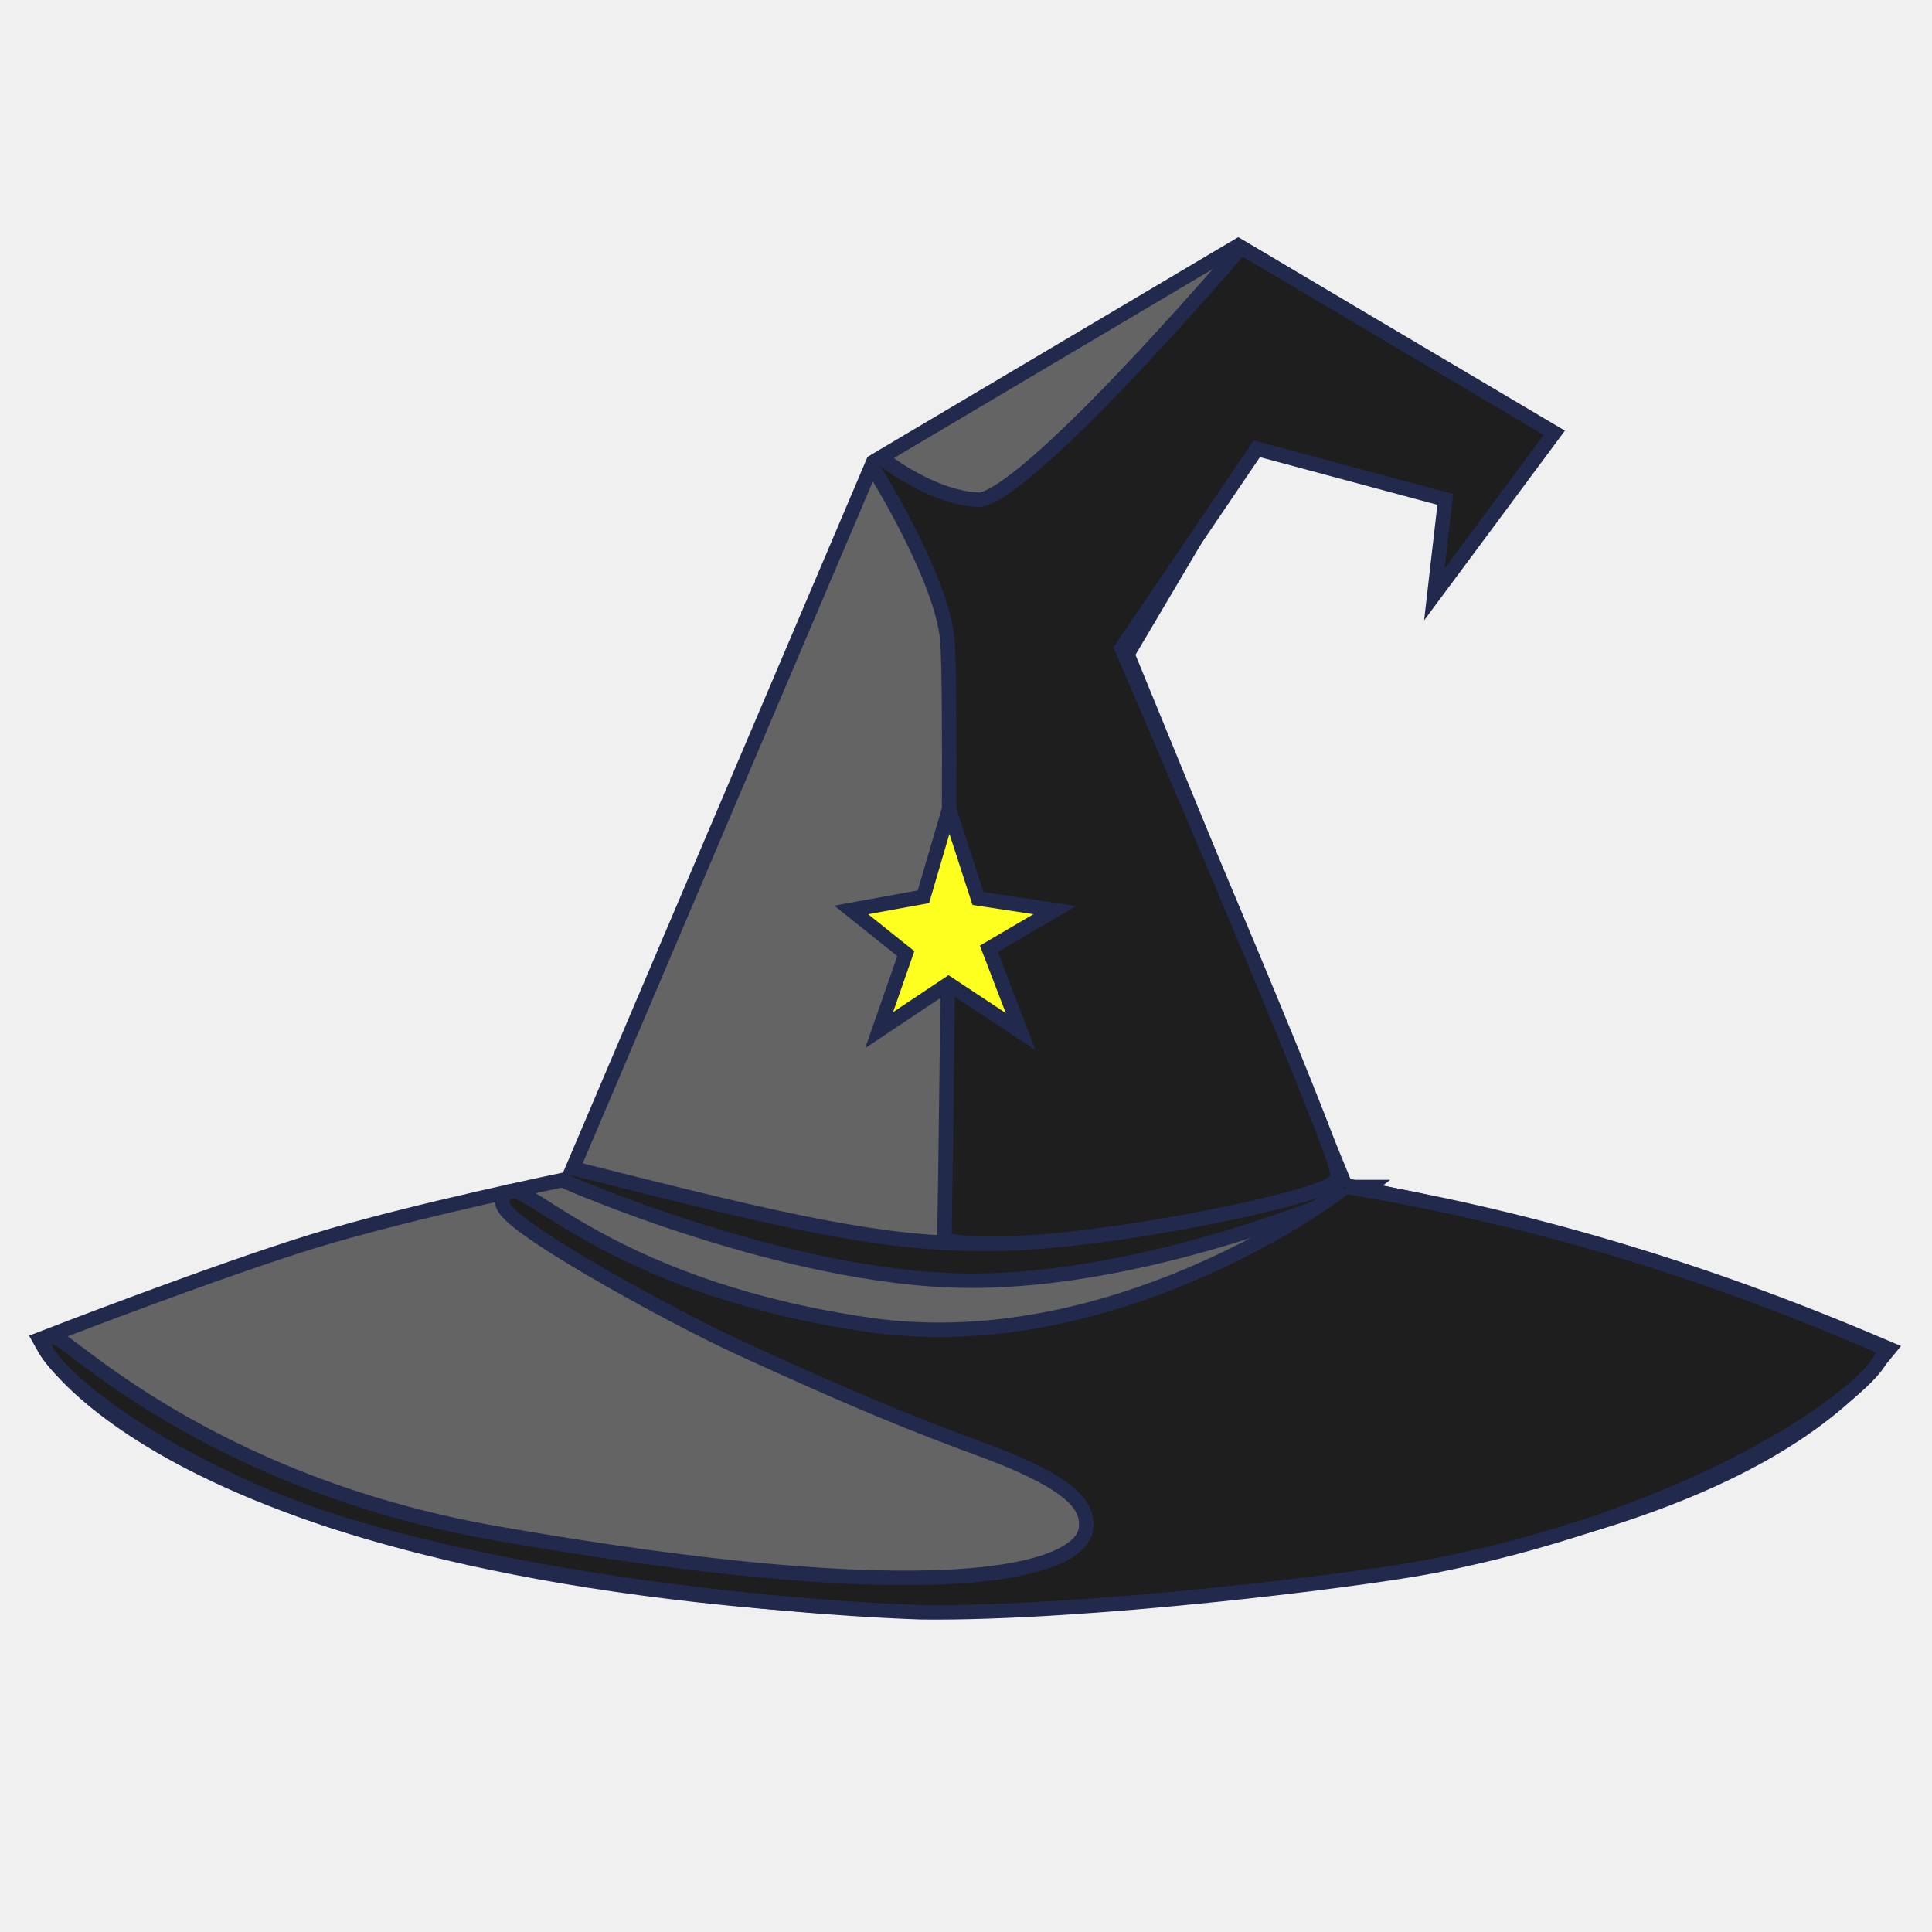
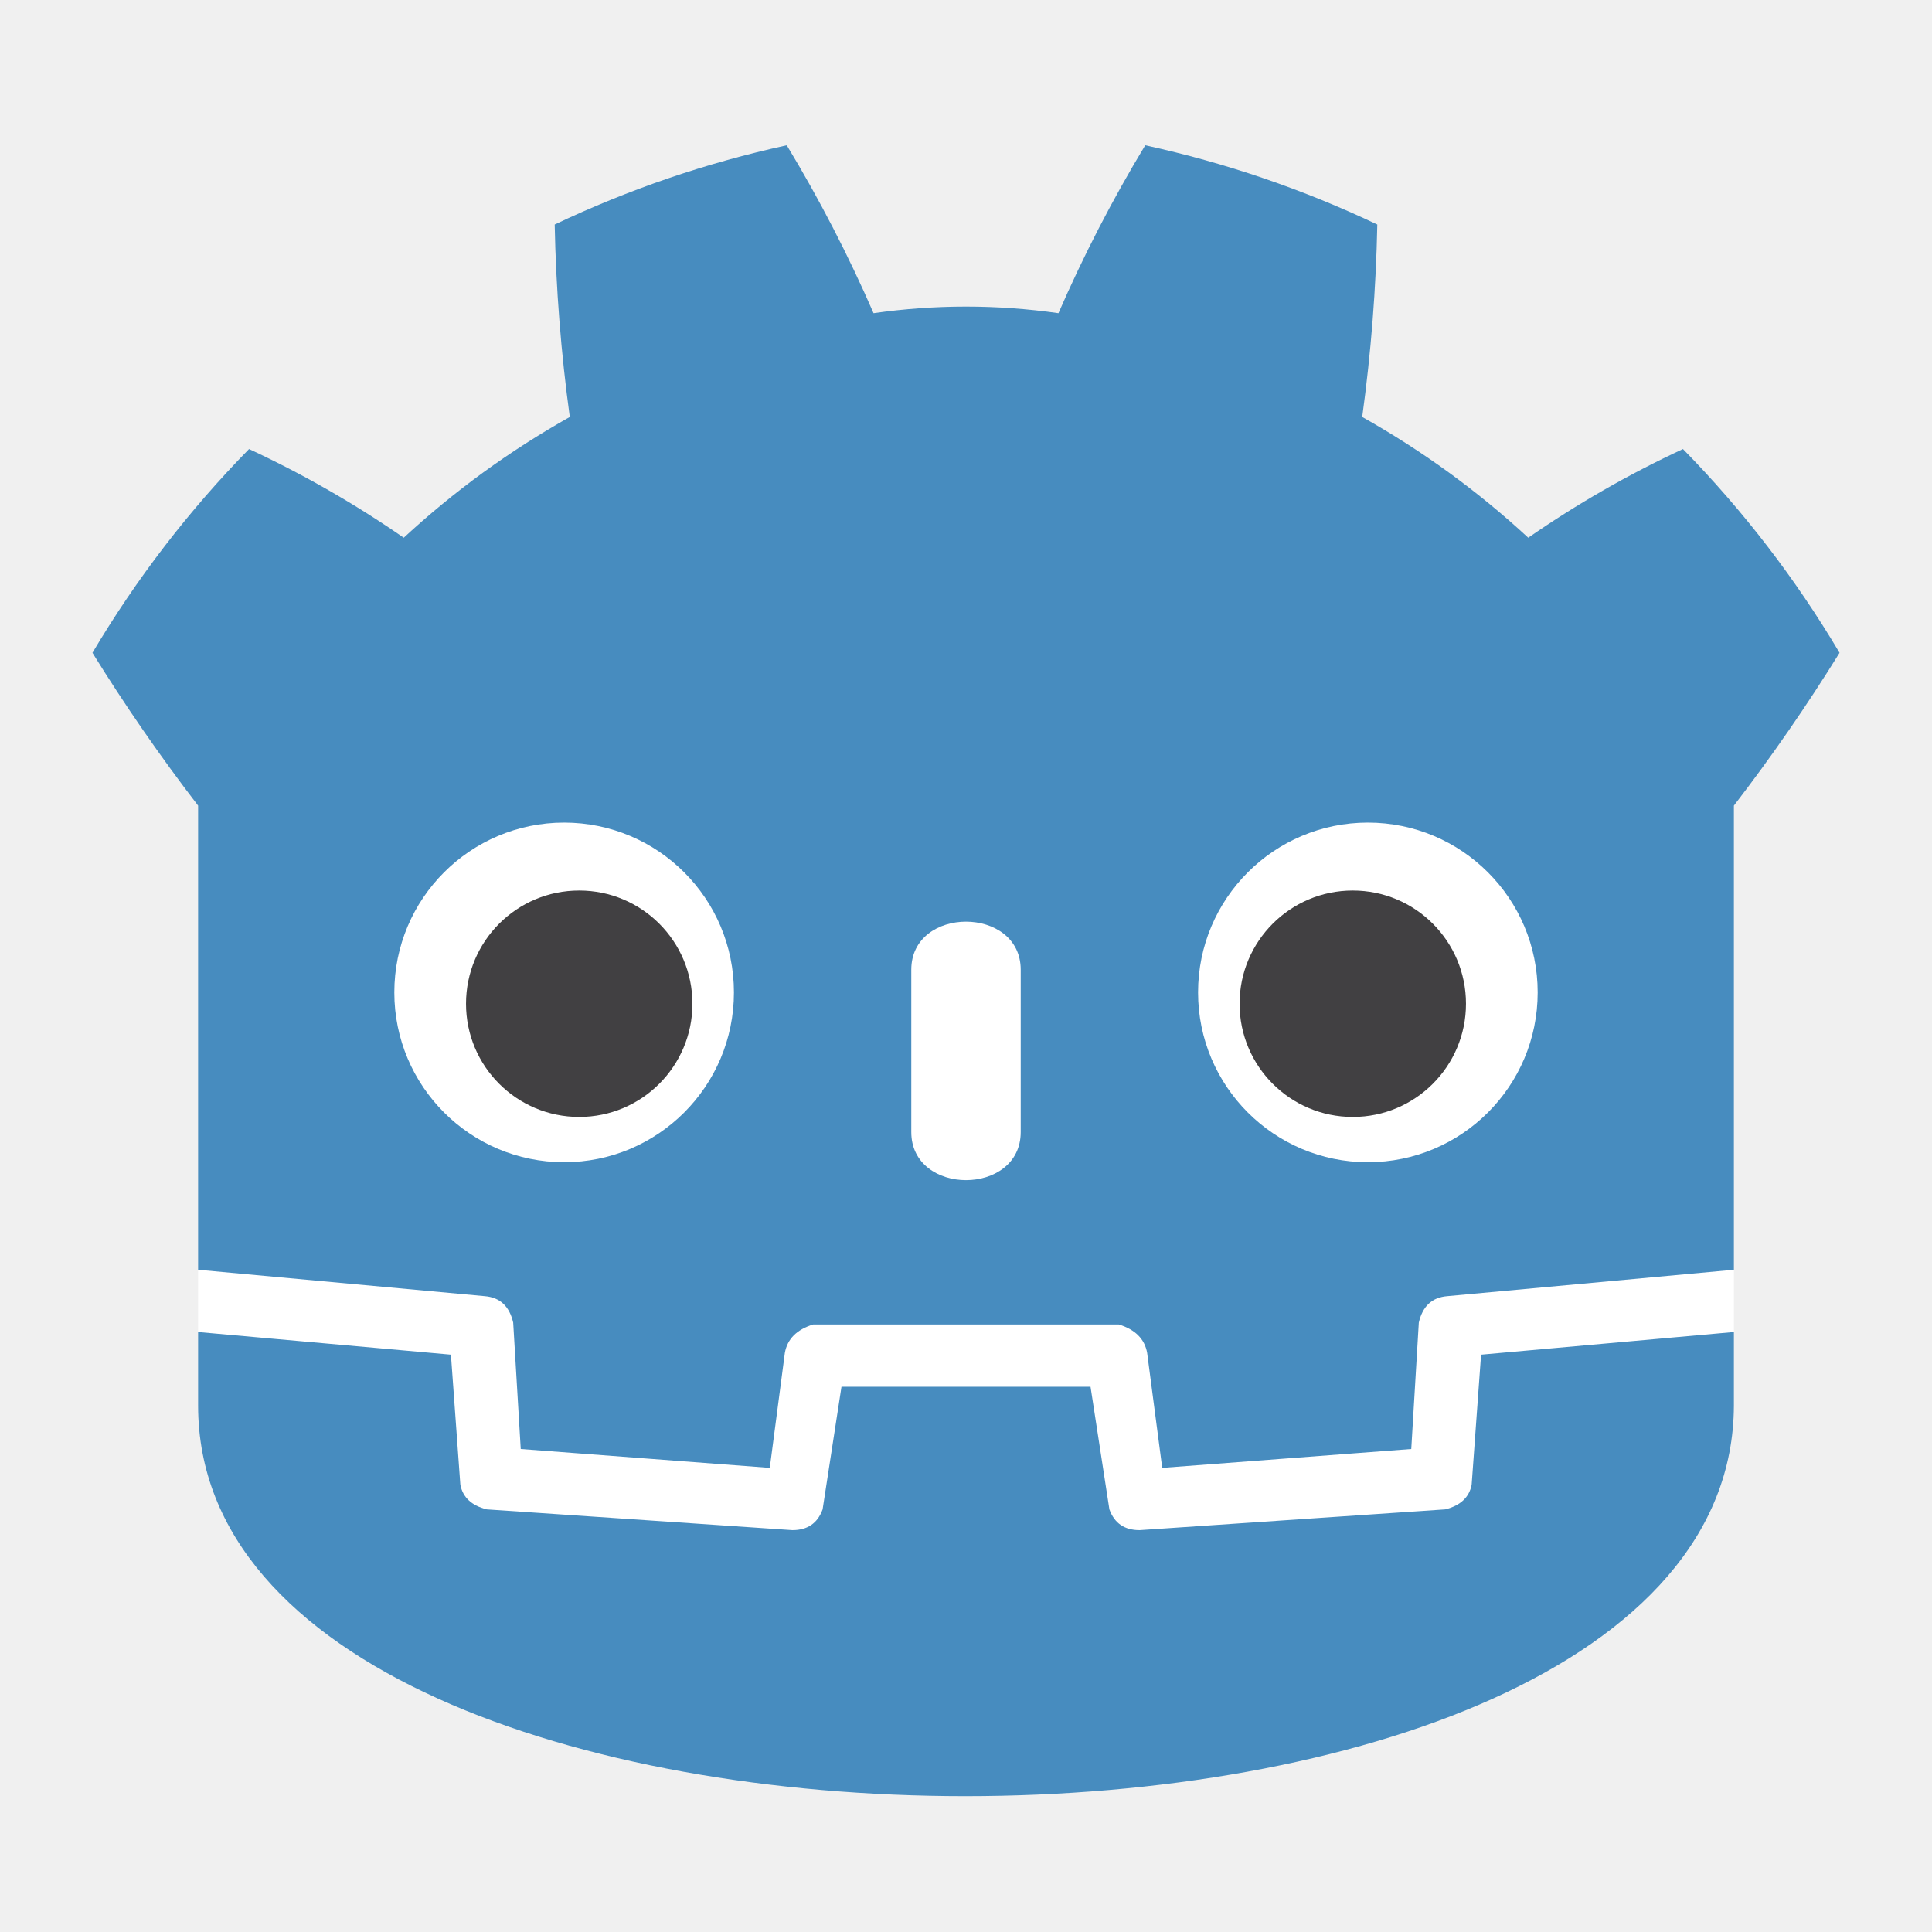
<svg xmlns="http://www.w3.org/2000/svg" width="1024" height="1024">
-   <g stroke="#21294d" stroke-linecap="round" stroke-width="6" paint-order="stroke fill markers">
-     <path fill="#646464" d="m 583.675,312.663 42.734,11.901 -2.339,15.91 20.205,-27.383 -63.035,-37.482 -74.379,44.087 -63.29,148.759 c 0,0 -32.997,6.762 -53.283,12.983 -20.285,6.221 -55.176,19.744 -55.176,19.744 0,0 26.258,47.928 180.674,54.094 140.622,-4.079 182.149,-32.884 197.898,-52.302 -41.148,-17.503 -72.307,-25.516 -111.348,-33.167 L 556.628,358.373 Z" transform="translate(-831.258 -570.71)scale(2.55921)" />
-     <path fill="#1e1e1e" d="m 442.151,466.19 c 0,0 45.54,20.162 82.834,20.544 37.294,0.383 79.178,-17.978 79.178,-17.978 -76.096,18.85 -82.411,17.469 -162.012,-2.566 z" transform="translate(-831.258 -570.71)scale(2.55921)" />
-     <path fill="#1e1e1e" d="m 582.169,276.167 c 0,0 -44.562,52.212 -54.698,51.829 -10.136,-0.383 -20.273,-8.415 -20.273,-8.415 0,0 14.153,22.568 15.3,35.764 1.148,13.196 -0.574,123.166 -0.574,123.166 18.506,3.403 77.674,-8.863 78.372,-12.145 0.709,-3.331 -44.903,-109.299 -44.903,-109.299 l 29.07,-42.84 41.31,11.093 -1.769,15.396 20.512,-27.636 z" transform="translate(-831.258 -570.71)scale(2.55921)" />
-     <path fill="#fdff1e" d="m 504.608,412.338 12.623,-2.295 4.208,-14.344 4.781,14.726 12.623,1.913 -11.093,6.503 5.355,13.961 -11.858,-7.841 -11.475,7.65 4.399,-12.623 z" transform="translate(-831.258 -570.71)scale(2.55921)" />
-     <path fill="#1e1e1e" d="m 603.96,470.348 c -8.94,6.92 -52.296,35.265 -99.263,28.535 -51.844,-7.429 -71.144,-29.243 -74.193,-27.588 -3.218,2.542 33.204,22.644 48.093,29.481 23.716,10.891 36.004,15.904 51.781,21.657 16.338,6.261 21.575,11.156 20.84,17.291 -1.362,11.368 -34.398,17.985 -123.901,2.313 -60.879,-10.66 -90.496,-41.831 -91.799,-40.585 0.289,2.259 13.102,16.524 45.271,30.181 35.458,15.053 98.646,22.544 134.862,23.778 33.458,0.406 90.592,-6.582 105.889,-9.602 57.476,-11.344 90.082,-36.723 91.689,-42.734 -40.107,-17.42 -75.551,-27.002 -109.27,-32.727 z" transform="translate(-831.258 -570.71)scale(2.55921)" />
+   <g fill="#fff">
+     <path d="M105 673v33q407 354 814 0v-33z" />
+     <path fill="#478cbf" d="m105 673 152 14q12 1 15 14l4 67 132 10 8-61q2-11 15-15h162q13 4 15 15l8 61 132-10 4-67q3-13 15-14l152-14V427q30-39 56-81-35-59-83-108-43 20-82 47-40-37-88-64 7-51 8-102-59-28-123-42-26 43-46 89-49-7-98 0-20-46-46-89-64 14-123 42 1 51 8 102-48 27-88 64-39-27-82-47-48 49-83 108 26 42 56 81zm0 33v39c0 276 813 276 814 0v-39l-134 12-5 69q-2 10-14 13l-162 11q-12 0-16-11l-10-65H446l-10 65q-4 11-16 11l-162-11q-12-3-14-13l-5-69z" />
+     <path d="M483 600c0 34 58 34 58 0v-86c0-34-58-34-58 0z" />
+     <circle cx="725" cy="526" r="90" />
+     <circle cx="299" cy="526" r="90" />
+   </g>
+   <g fill="#414042">
+     <circle cx="307" cy="532" r="60" />
+     <circle cx="717" cy="532" r="60" />
  </g>
</svg>
